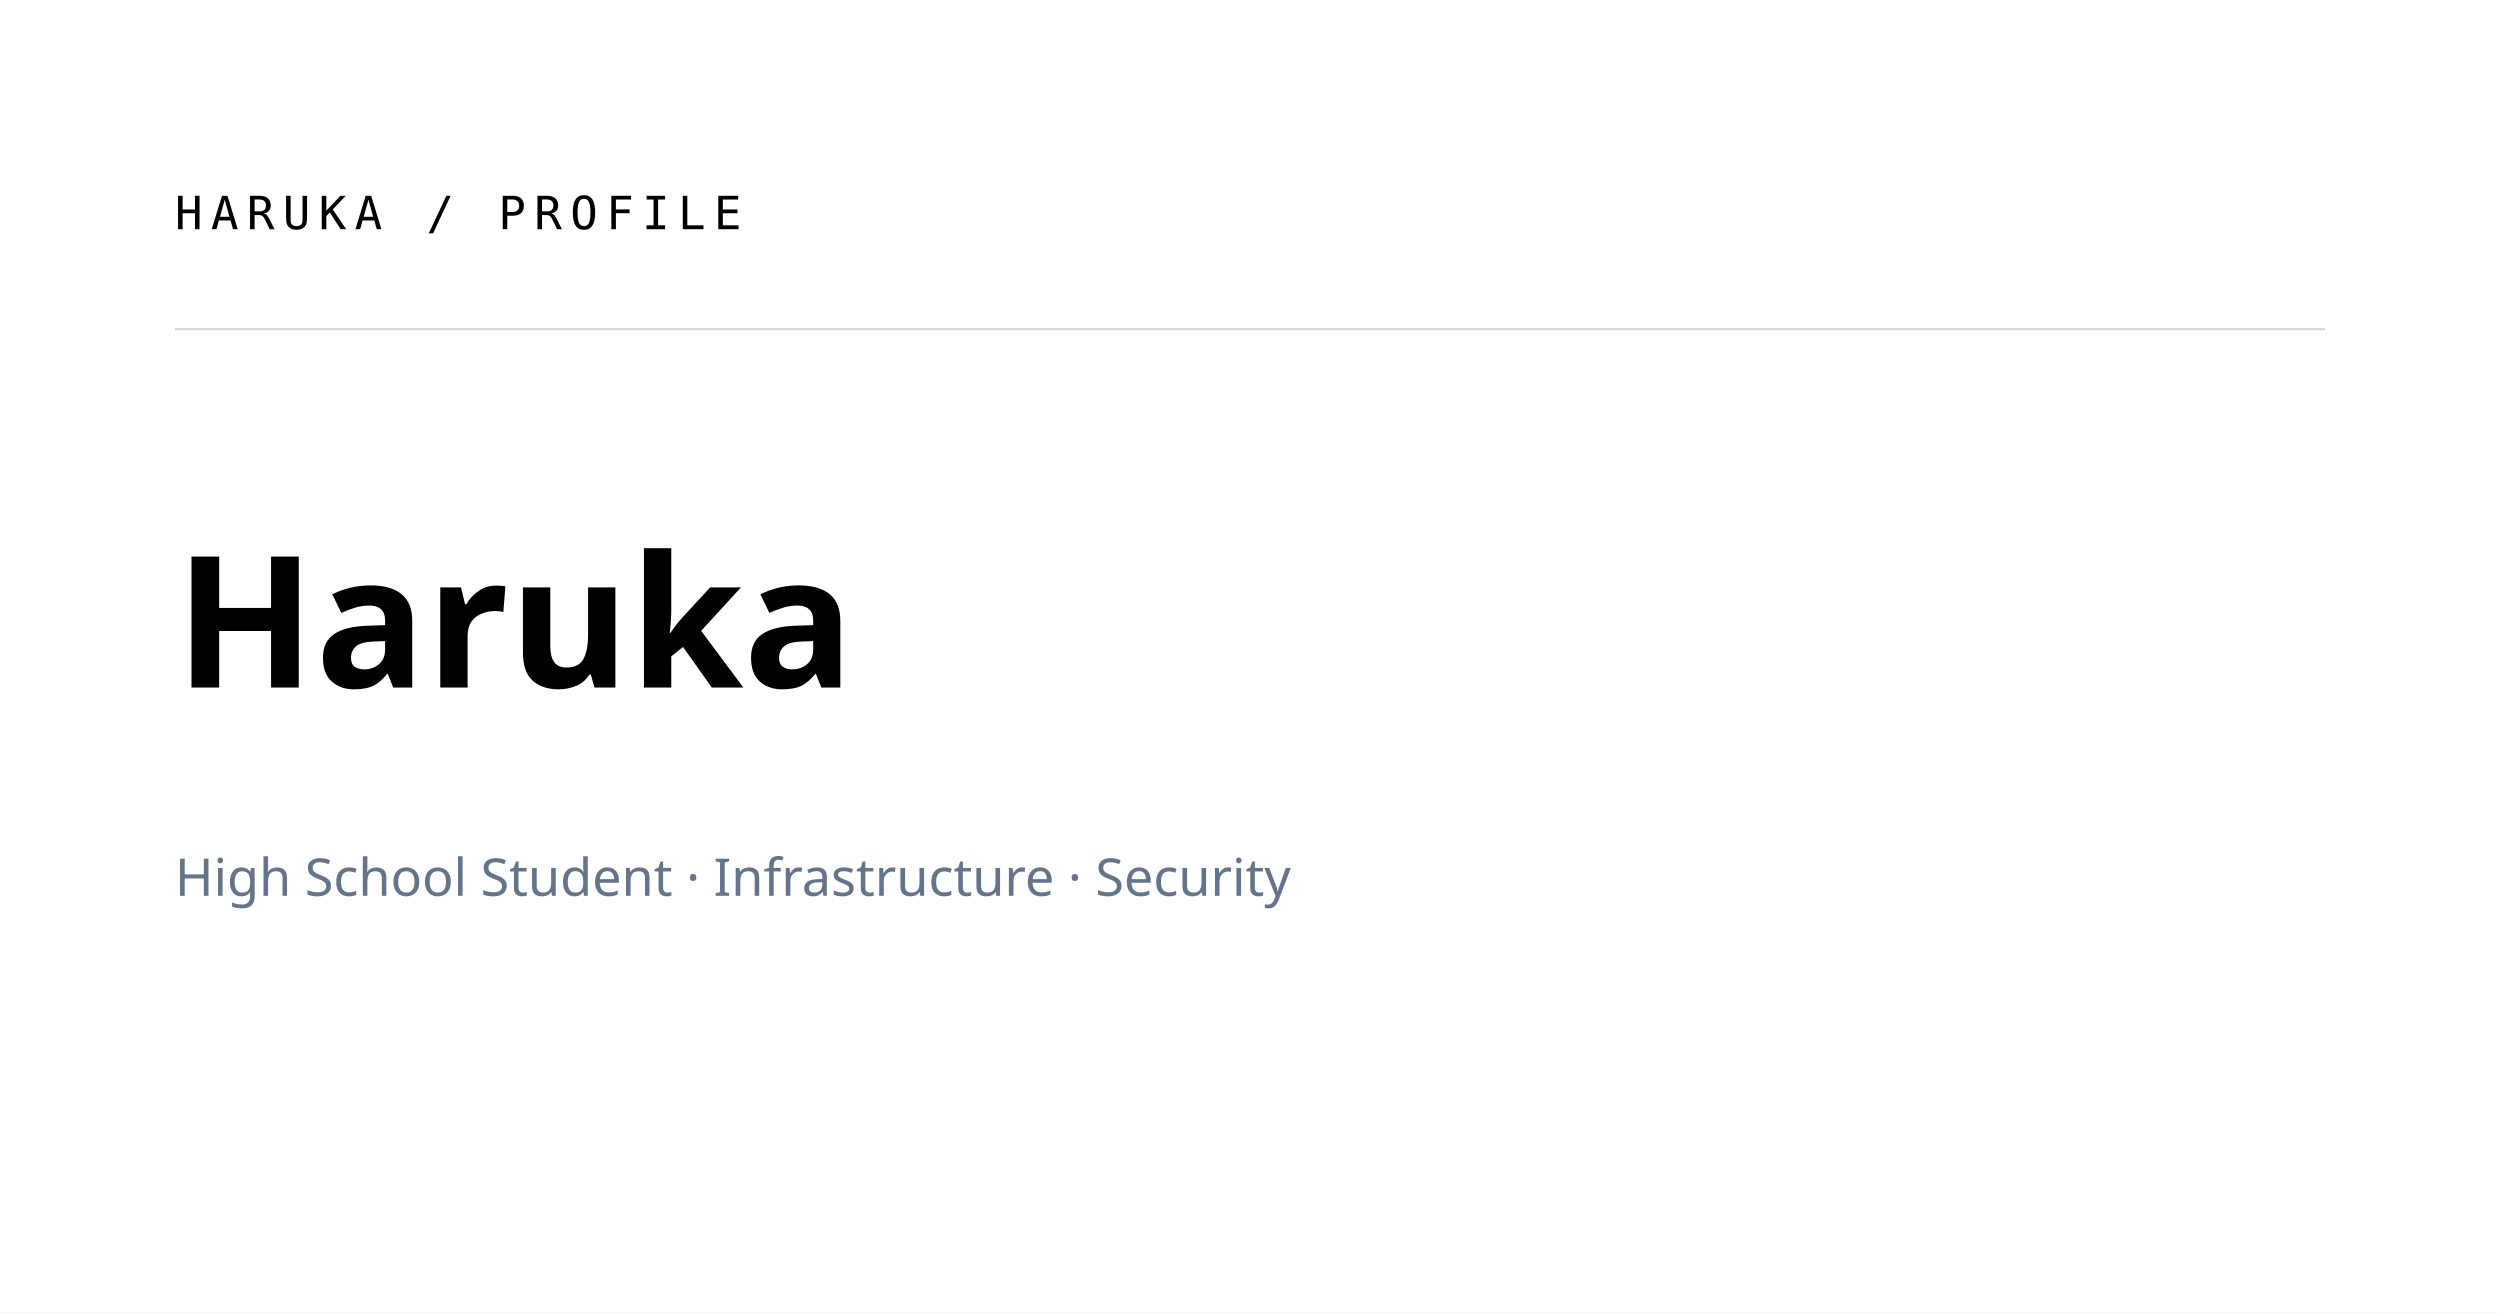
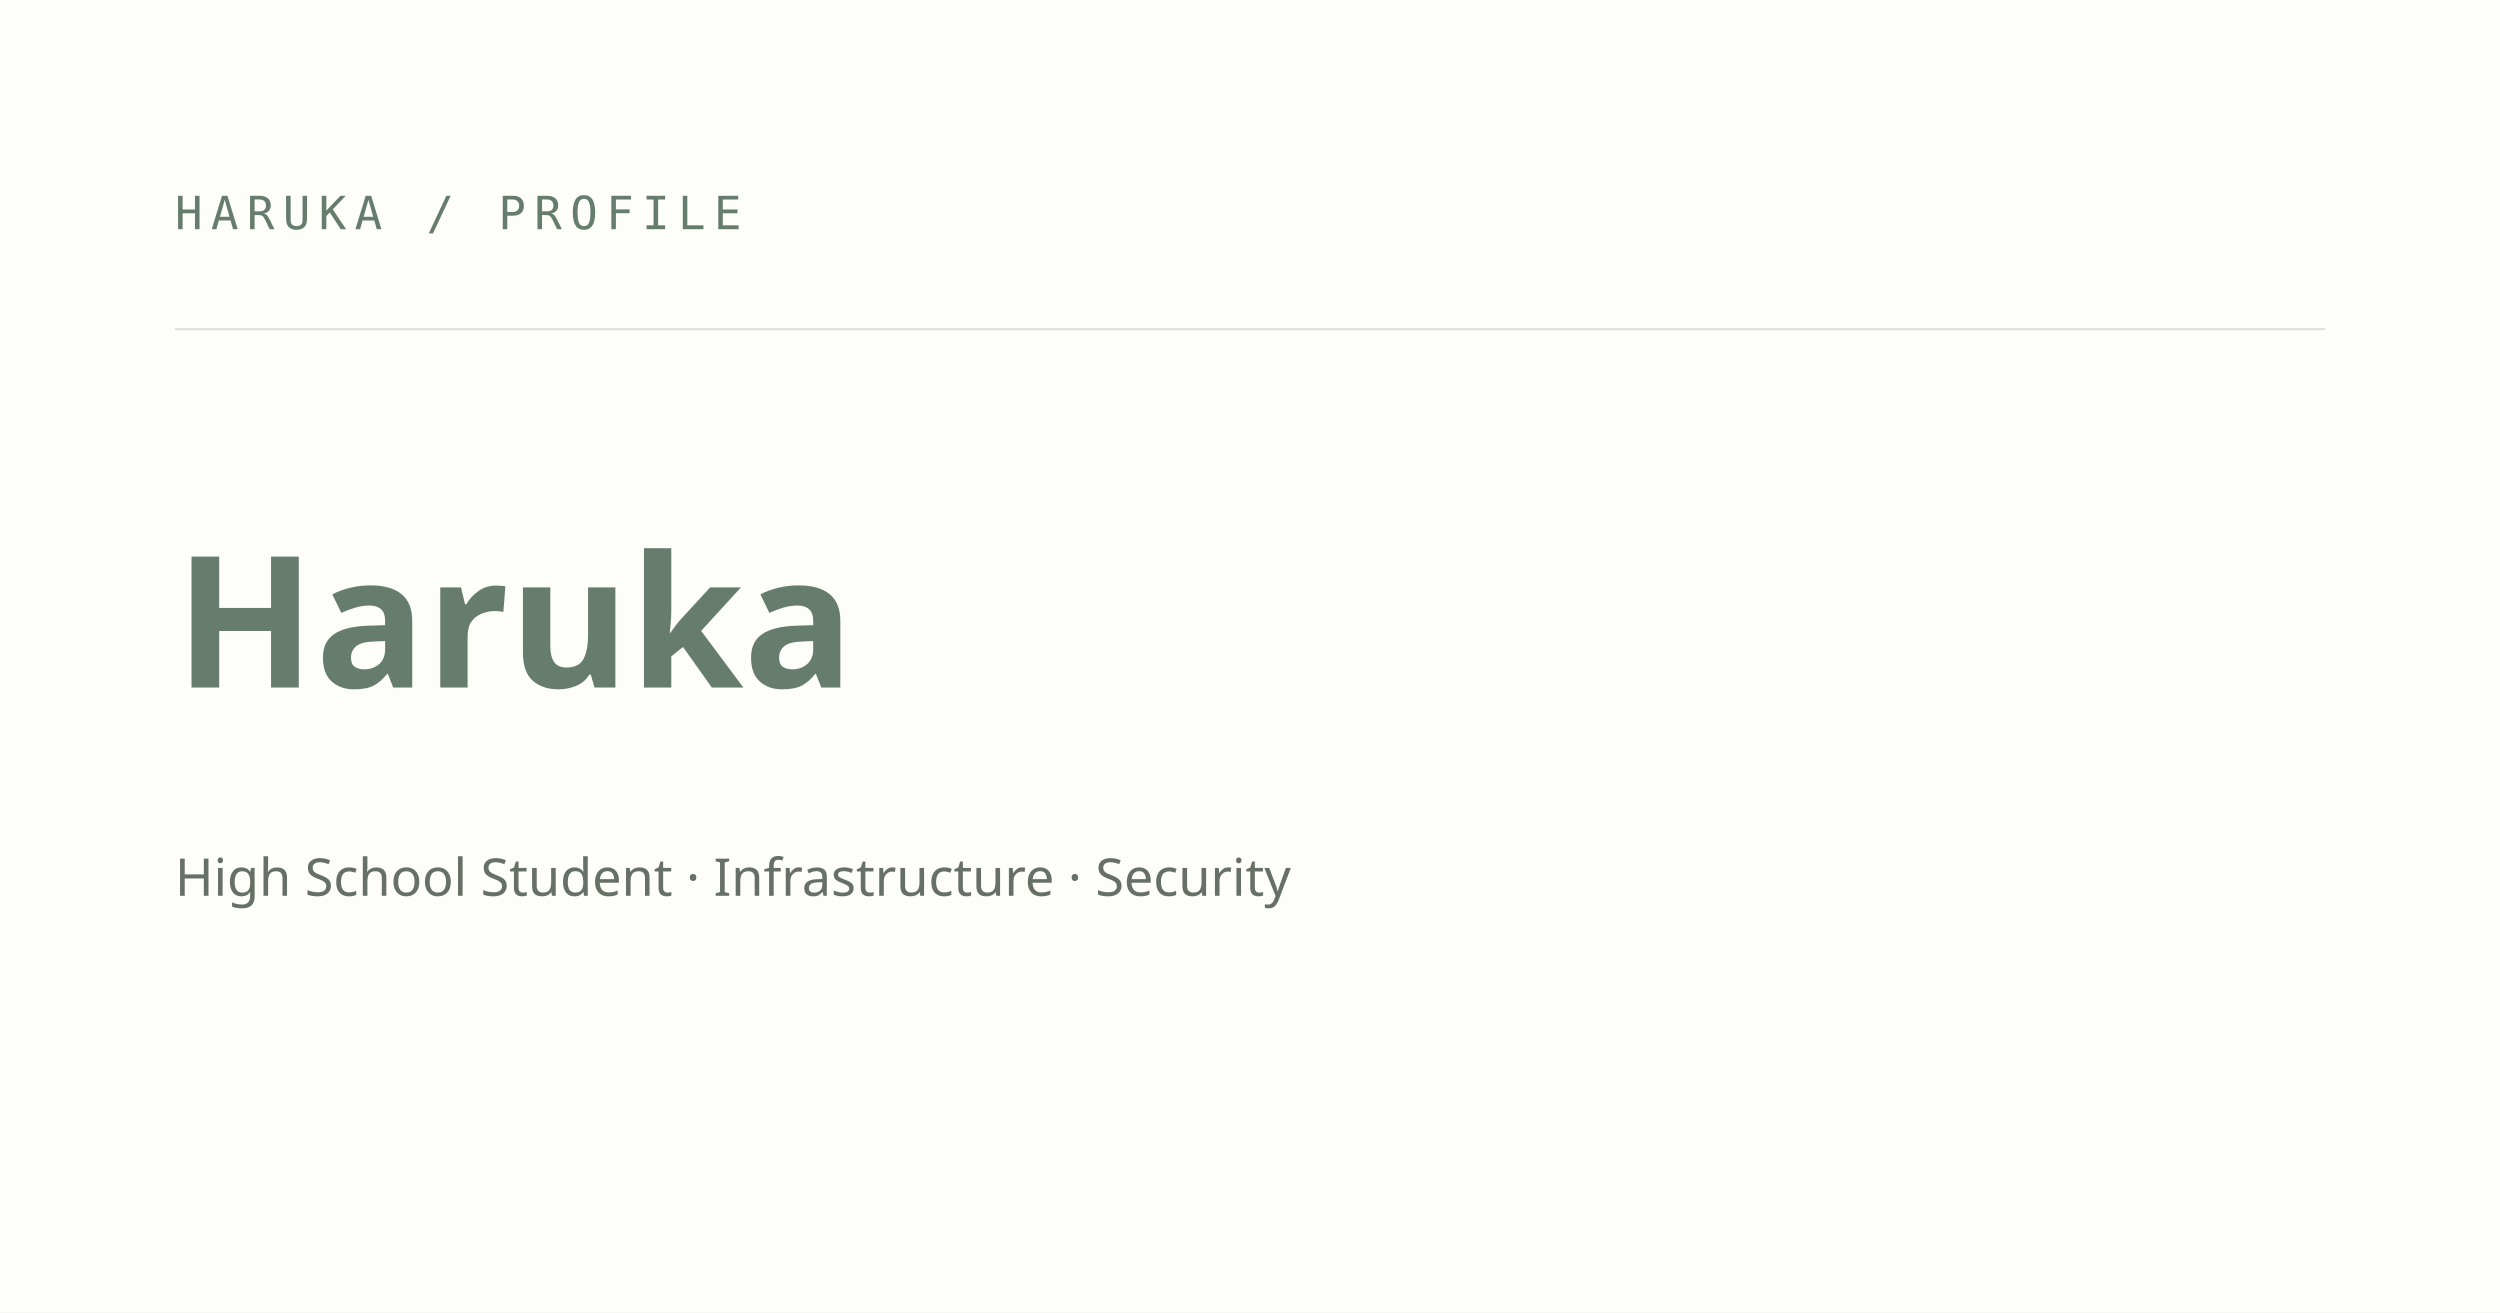
<svg xmlns="http://www.w3.org/2000/svg" width="1200" height="630" viewBox="0 0 1200 630">
-   <rect width="1200" height="630" fill="#fff" />
-   <text x="84" y="110" fill="#000" font-family="monospace" font-size="22" letter-spacing="4">HARUKA / PROFILE</text>
-   <line x1="84" y1="158" x2="1116" y2="158" stroke="#d1d5db" />
-   <text x="84" y="330" fill="#000" font-family="system-ui,sans-serif" font-size="88" font-weight="700">Haruka</text>
-   <text x="84" y="430" fill="#64748b" font-family="system-ui,sans-serif" font-size="25">High School Student · Infrastructure · Security</text>
+   <rect width="1200" height="630" fill="#fdfdf9" />
+   <text x="84" y="110" fill="#667d6d" font-family="monospace" font-size="22" letter-spacing="4">HARUKA / PROFILE</text>
+   <line x1="84" y1="158" x2="1116" y2="158" stroke="#dce3d9" />
+   <text x="84" y="330" fill="#667d6d" font-family="system-ui,sans-serif" font-size="88" font-weight="700">Haruka</text>
+   <text x="84" y="430" fill="#667066" font-family="system-ui,sans-serif" font-size="25">High School Student · Infrastructure · Security</text>
</svg>
